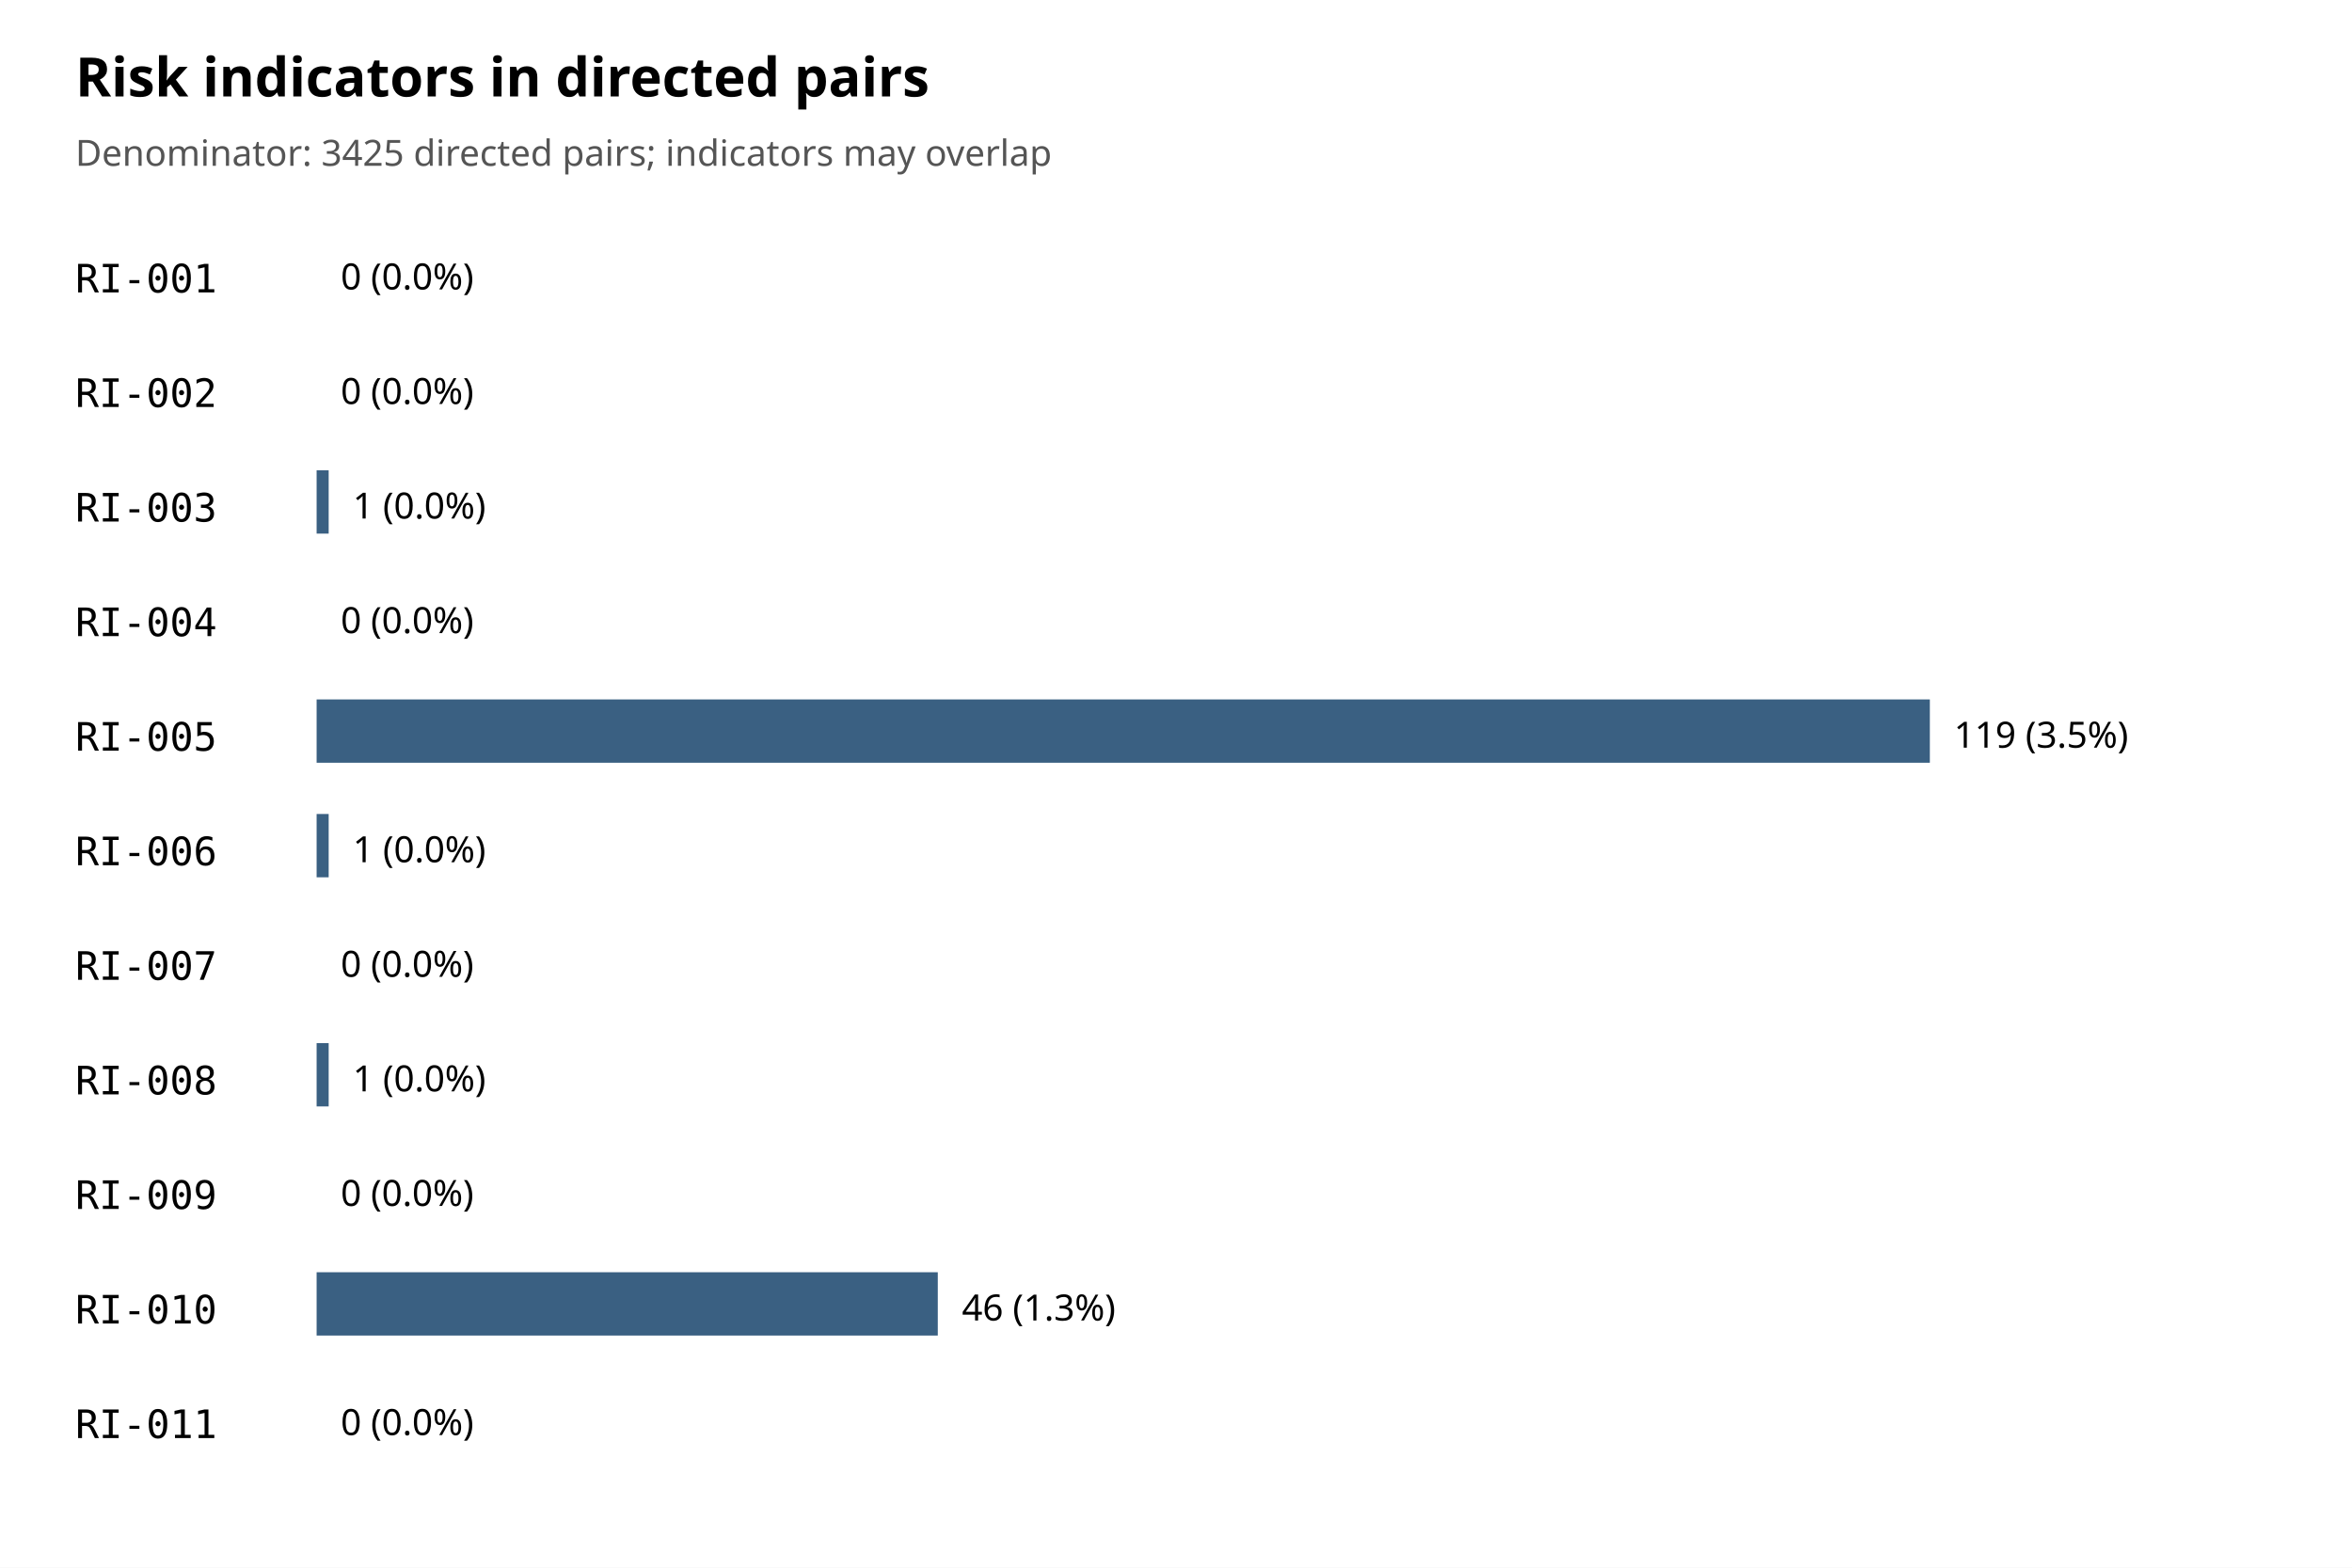
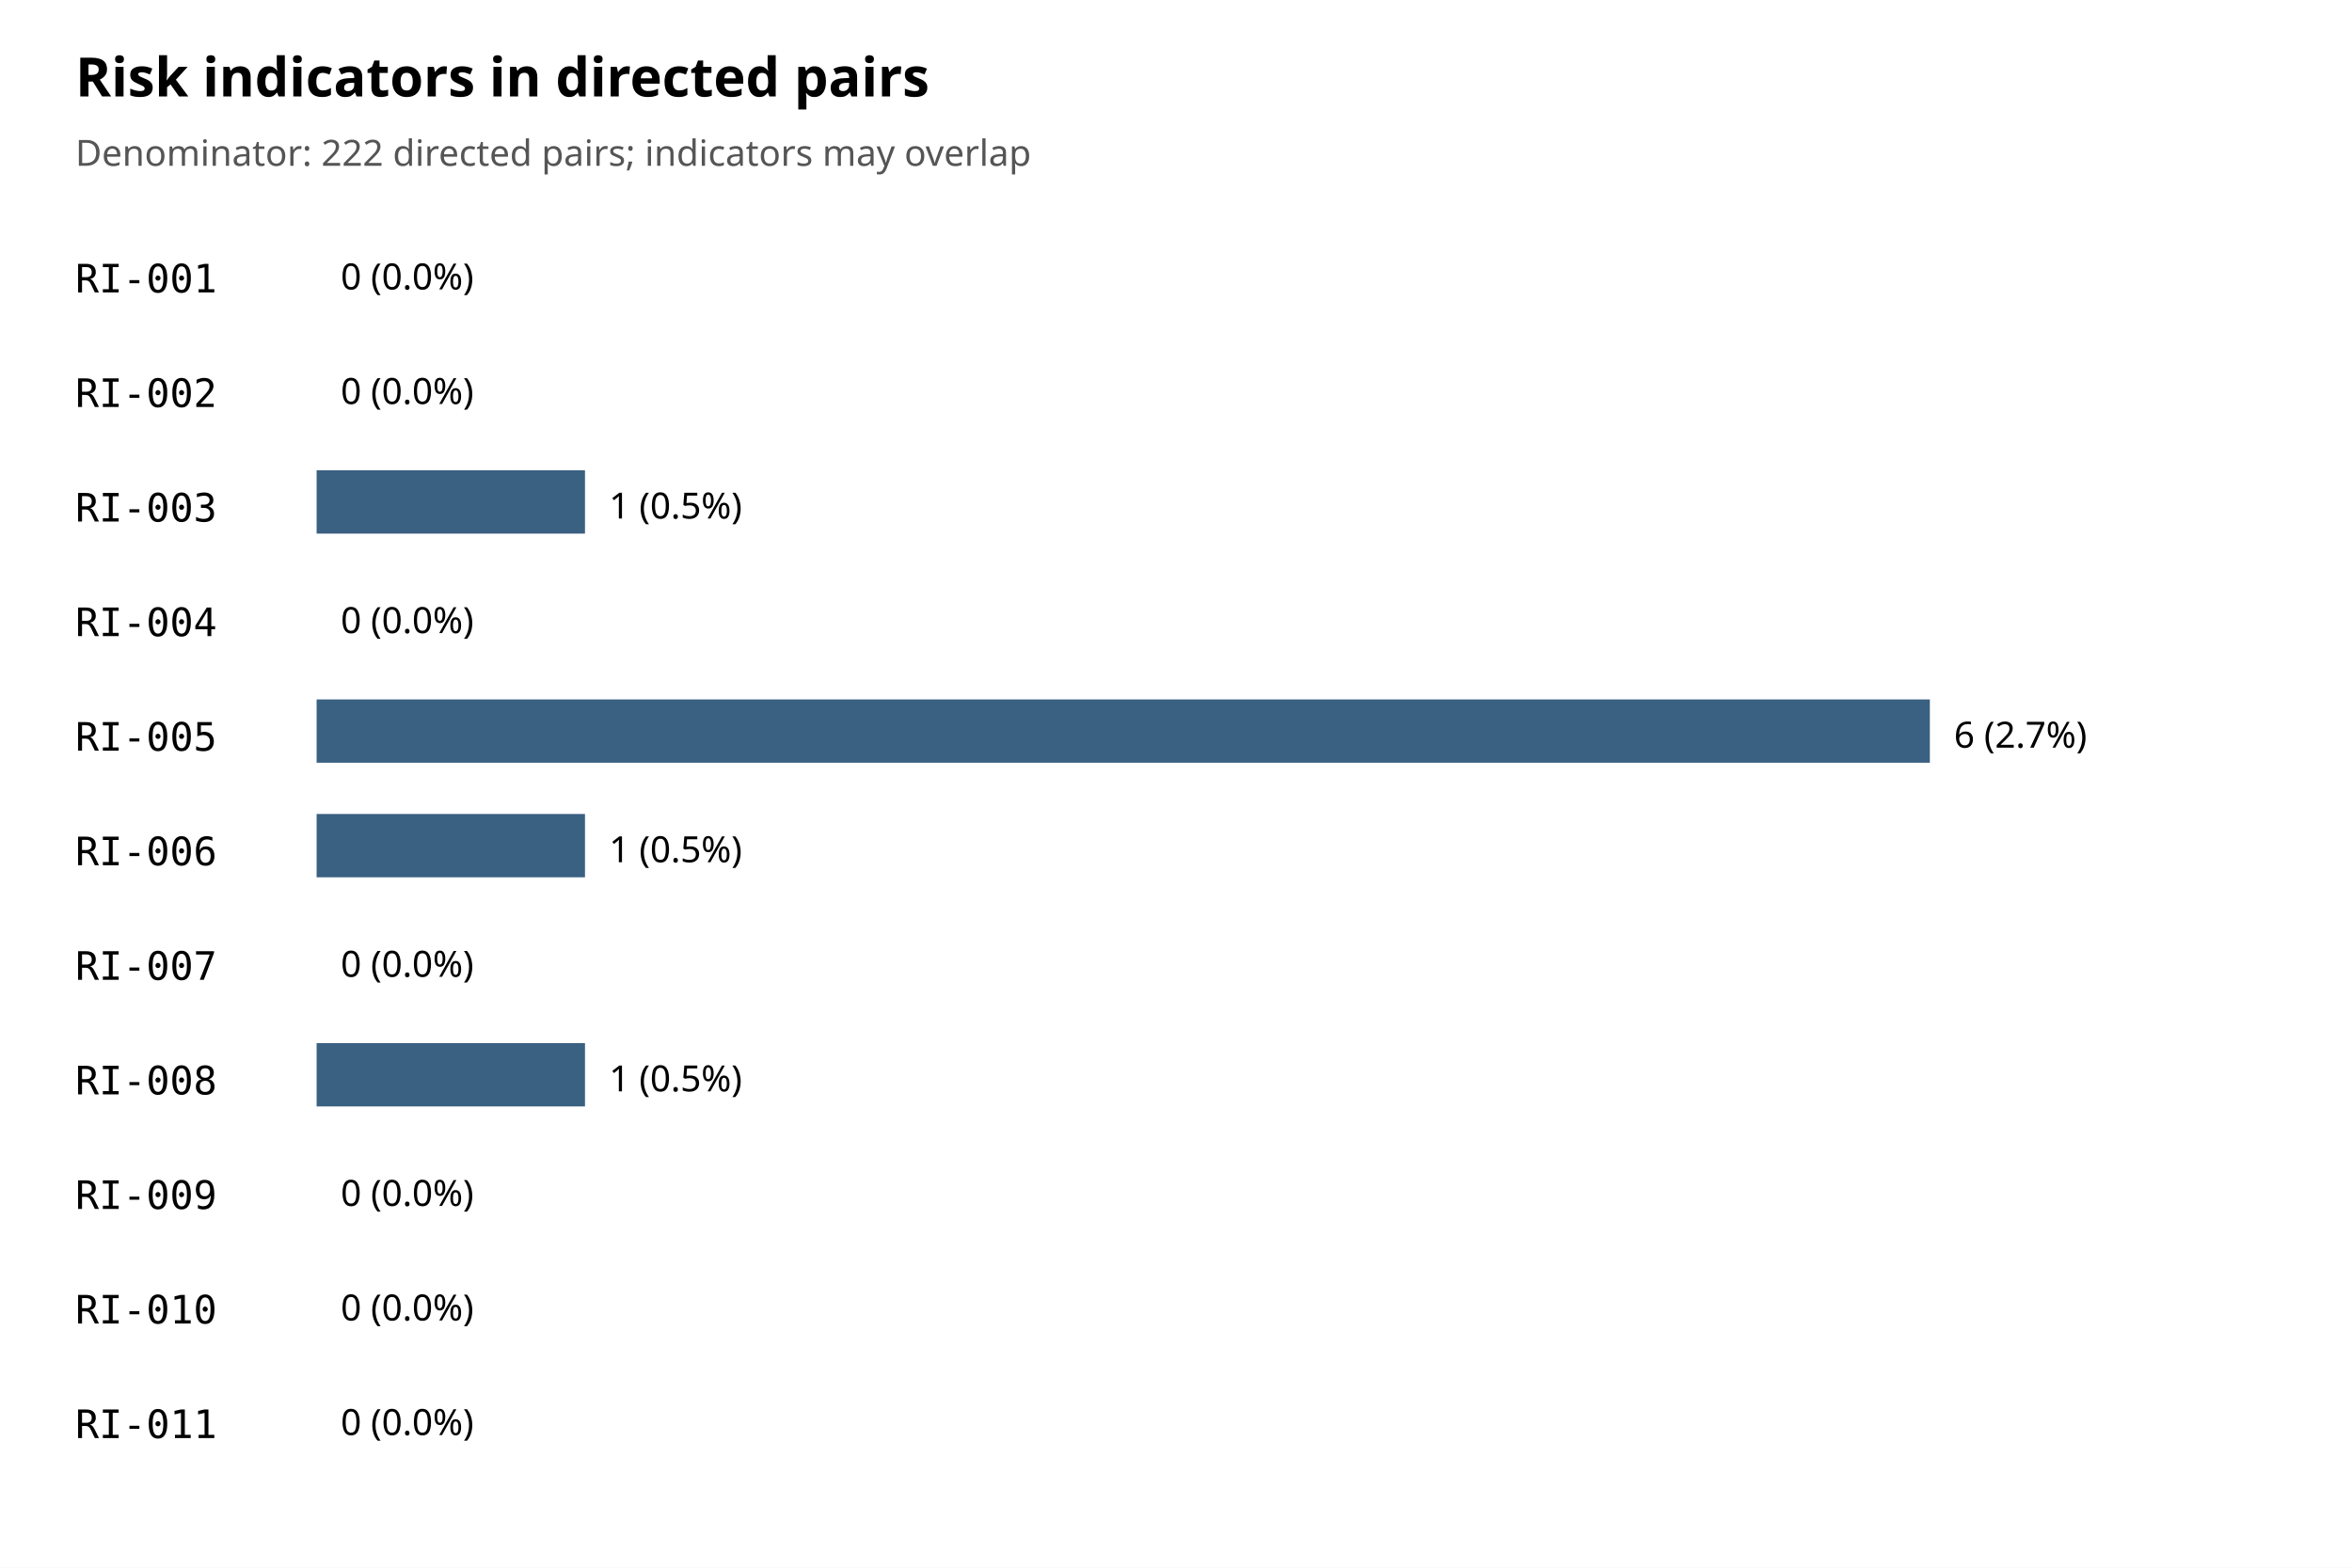
<svg xmlns="http://www.w3.org/2000/svg" width="780" height="520" viewBox="0 0 780 520">
  <rect width="780" height="520" fill="white" />
  <text x="25" y="32" font-family="sans-serif" font-weight="bold" font-size="18">Risk indicators in directed pairs</text>
-   <text x="25" y="55" font-family="sans-serif" font-size="12" fill="#555">Denominator: 3425 directed pairs; indicators may overlap</text>
+   <text x="25" y="55" font-family="sans-serif" font-size="12" fill="#555">Denominator: 222 directed pairs; indicators may overlap</text>
  <text x="25" y="97" font-family="monospace" font-size="13">RI-001</text>
  <rect x="105" y="80" width="0" height="21" fill="#3a6082" />
  <text x="113" y="96" font-family="sans-serif" font-size="12">0 (0.0%)</text>
  <text x="25" y="135" font-family="monospace" font-size="13">RI-002</text>
  <rect x="105" y="118" width="0" height="21" fill="#3a6082" />
  <text x="113" y="134" font-family="sans-serif" font-size="12">0 (0.0%)</text>
  <text x="25" y="173" font-family="monospace" font-size="13">RI-003</text>
-   <rect x="105" y="156" width="4" height="21" fill="#3a6082" />
-   <text x="117" y="172" font-family="sans-serif" font-size="12">1 (0.0%)</text>
+   <rect x="105" y="156" width="89" height="21" fill="#3a6082" />
+   <text x="202" y="172" font-family="sans-serif" font-size="12">1 (0.5%)</text>
  <text x="25" y="211" font-family="monospace" font-size="13">RI-004</text>
  <rect x="105" y="194" width="0" height="21" fill="#3a6082" />
  <text x="113" y="210" font-family="sans-serif" font-size="12">0 (0.0%)</text>
  <text x="25" y="249" font-family="monospace" font-size="13">RI-005</text>
  <rect x="105" y="232" width="535" height="21" fill="#3a6082" />
-   <text x="648" y="248" font-family="sans-serif" font-size="12">119 (3.5%)</text>
+   <text x="648" y="248" font-family="sans-serif" font-size="12">6 (2.7%)</text>
  <text x="25" y="287" font-family="monospace" font-size="13">RI-006</text>
-   <rect x="105" y="270" width="4" height="21" fill="#3a6082" />
-   <text x="117" y="286" font-family="sans-serif" font-size="12">1 (0.0%)</text>
+   <rect x="105" y="270" width="89" height="21" fill="#3a6082" />
+   <text x="202" y="286" font-family="sans-serif" font-size="12">1 (0.5%)</text>
  <text x="25" y="325" font-family="monospace" font-size="13">RI-007</text>
  <rect x="105" y="308" width="0" height="21" fill="#3a6082" />
  <text x="113" y="324" font-family="sans-serif" font-size="12">0 (0.0%)</text>
  <text x="25" y="363" font-family="monospace" font-size="13">RI-008</text>
-   <rect x="105" y="346" width="4" height="21" fill="#3a6082" />
-   <text x="117" y="362" font-family="sans-serif" font-size="12">1 (0.0%)</text>
+   <rect x="105" y="346" width="89" height="21" fill="#3a6082" />
+   <text x="202" y="362" font-family="sans-serif" font-size="12">1 (0.5%)</text>
  <text x="25" y="401" font-family="monospace" font-size="13">RI-009</text>
  <rect x="105" y="384" width="0" height="21" fill="#3a6082" />
  <text x="113" y="400" font-family="sans-serif" font-size="12">0 (0.0%)</text>
  <text x="25" y="439" font-family="monospace" font-size="13">RI-010</text>
-   <rect x="105" y="422" width="206" height="21" fill="#3a6082" />
-   <text x="319" y="438" font-family="sans-serif" font-size="12">46 (1.3%)</text>
+   <rect x="105" y="422" width="0" height="21" fill="#3a6082" />
+   <text x="113" y="438" font-family="sans-serif" font-size="12">0 (0.0%)</text>
  <text x="25" y="477" font-family="monospace" font-size="13">RI-011</text>
  <rect x="105" y="460" width="0" height="21" fill="#3a6082" />
  <text x="113" y="476" font-family="sans-serif" font-size="12">0 (0.0%)</text>
</svg>
